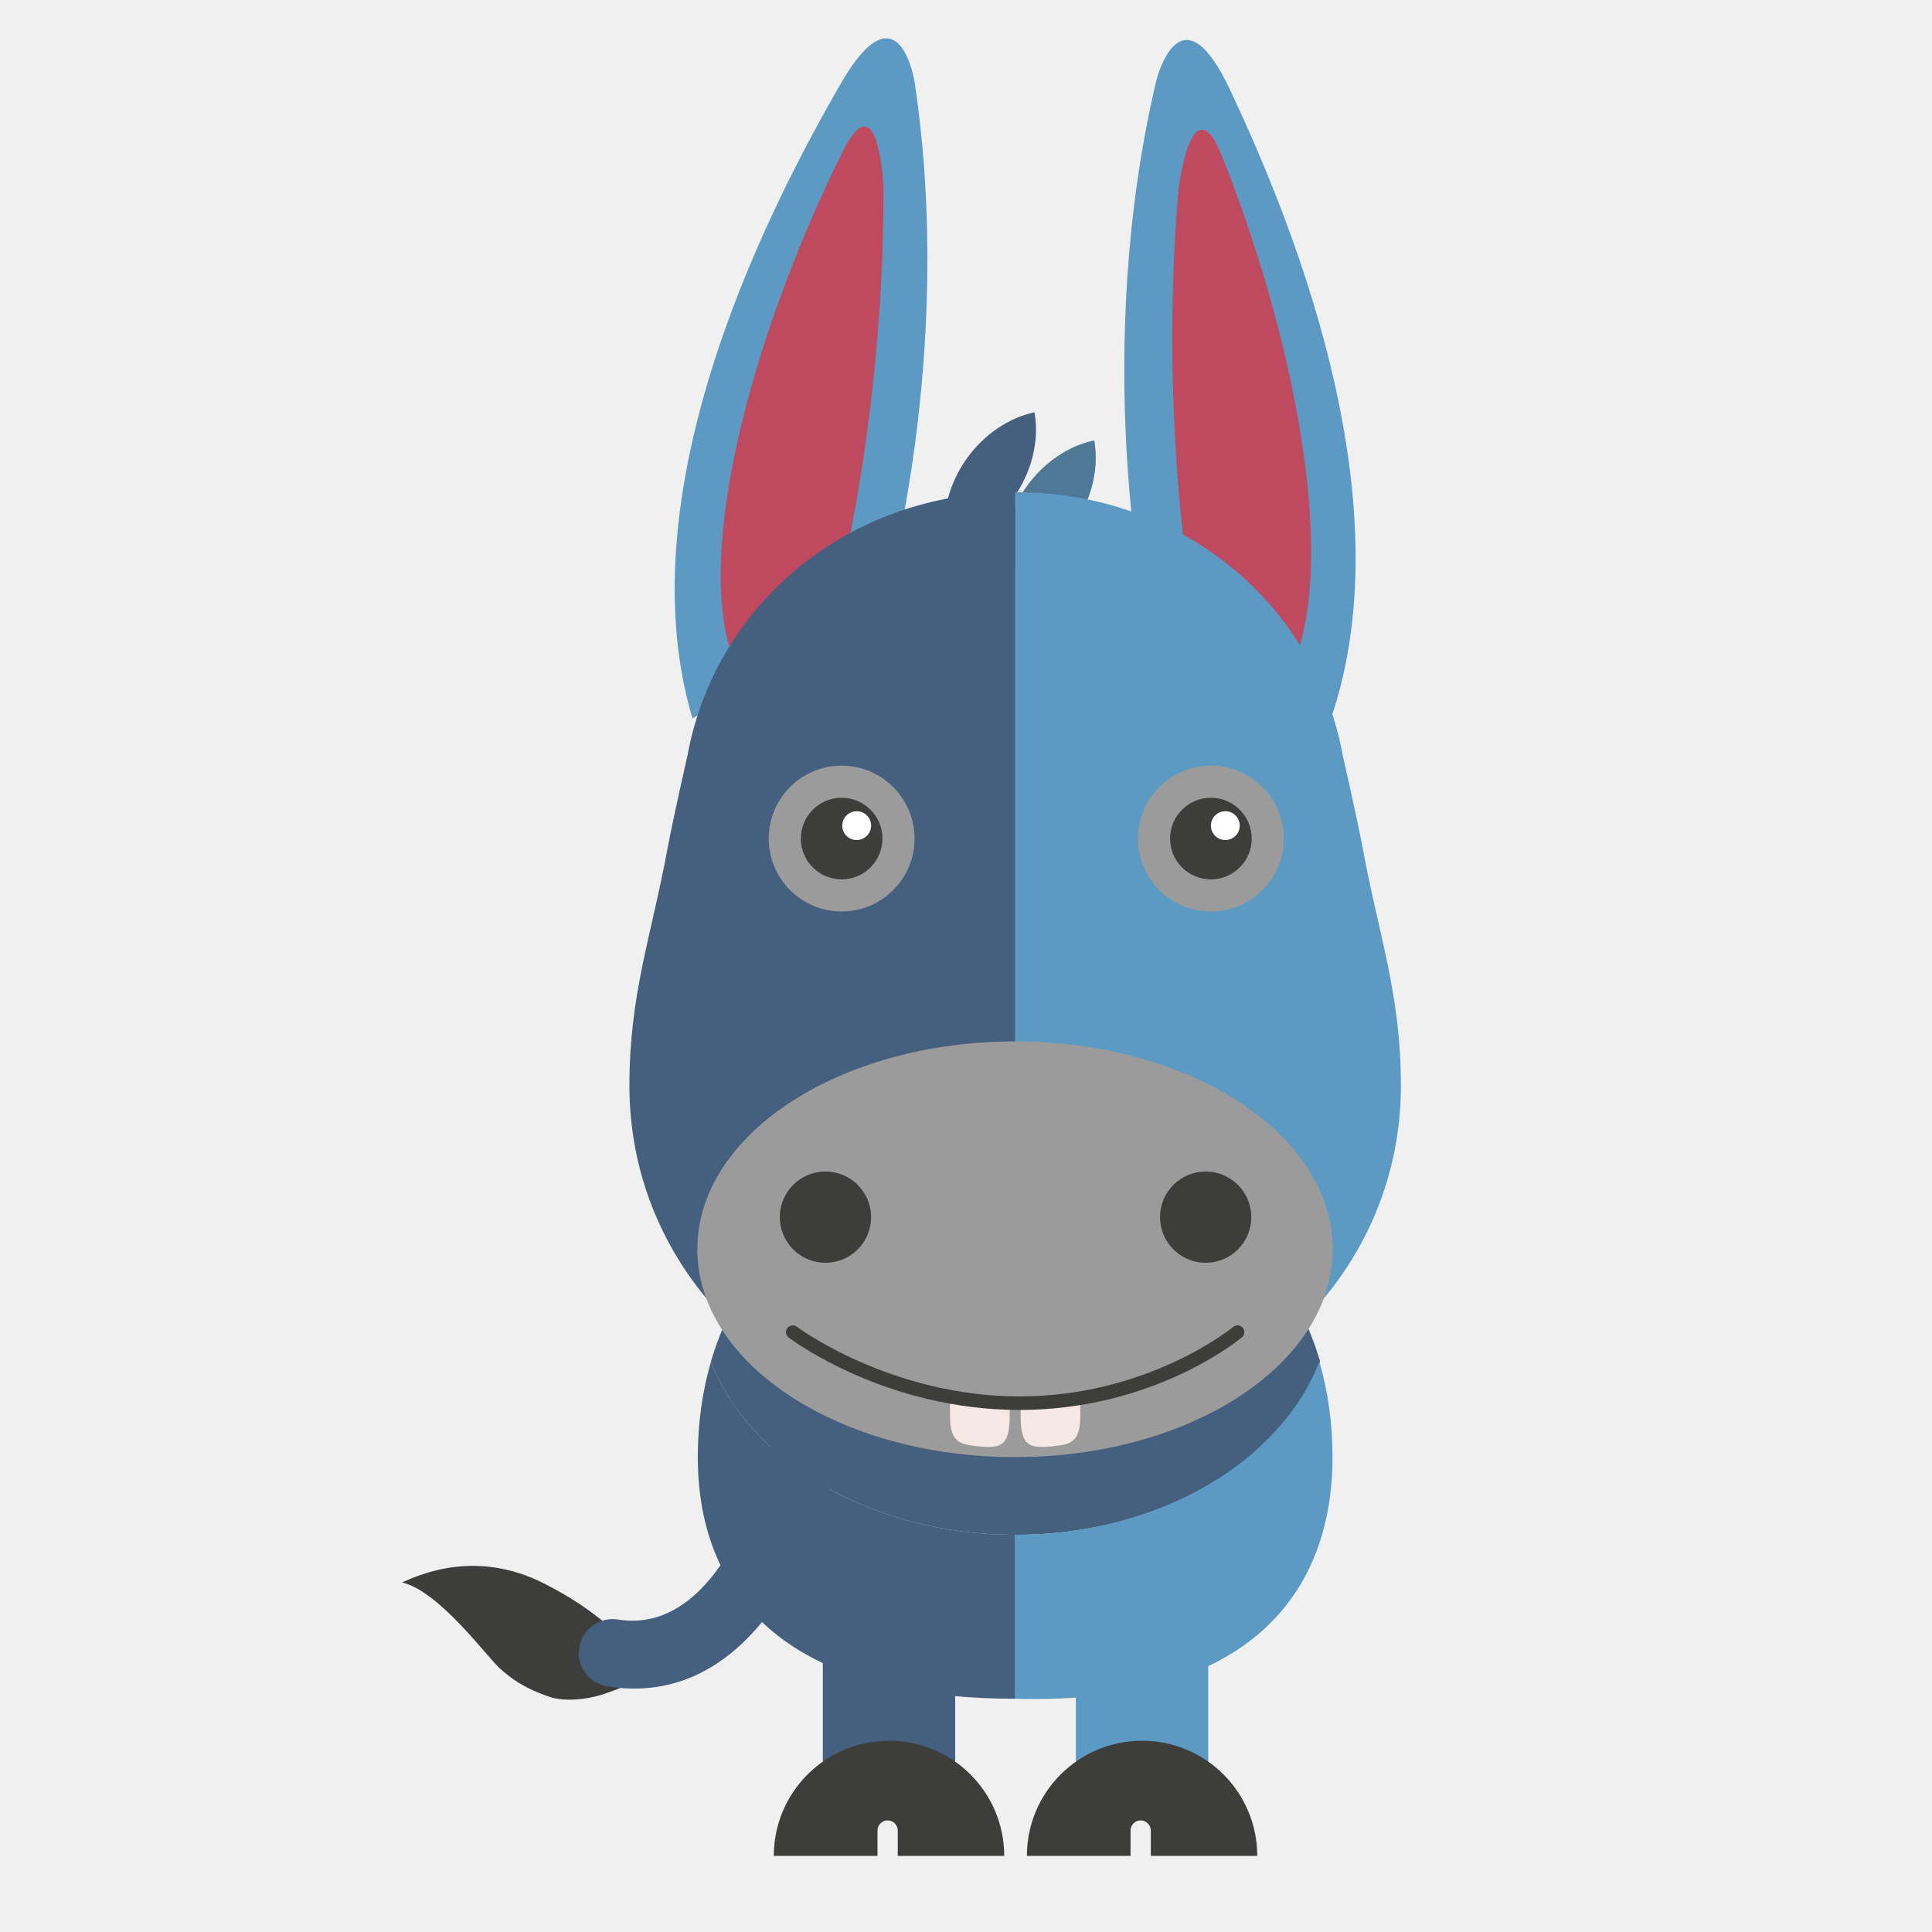
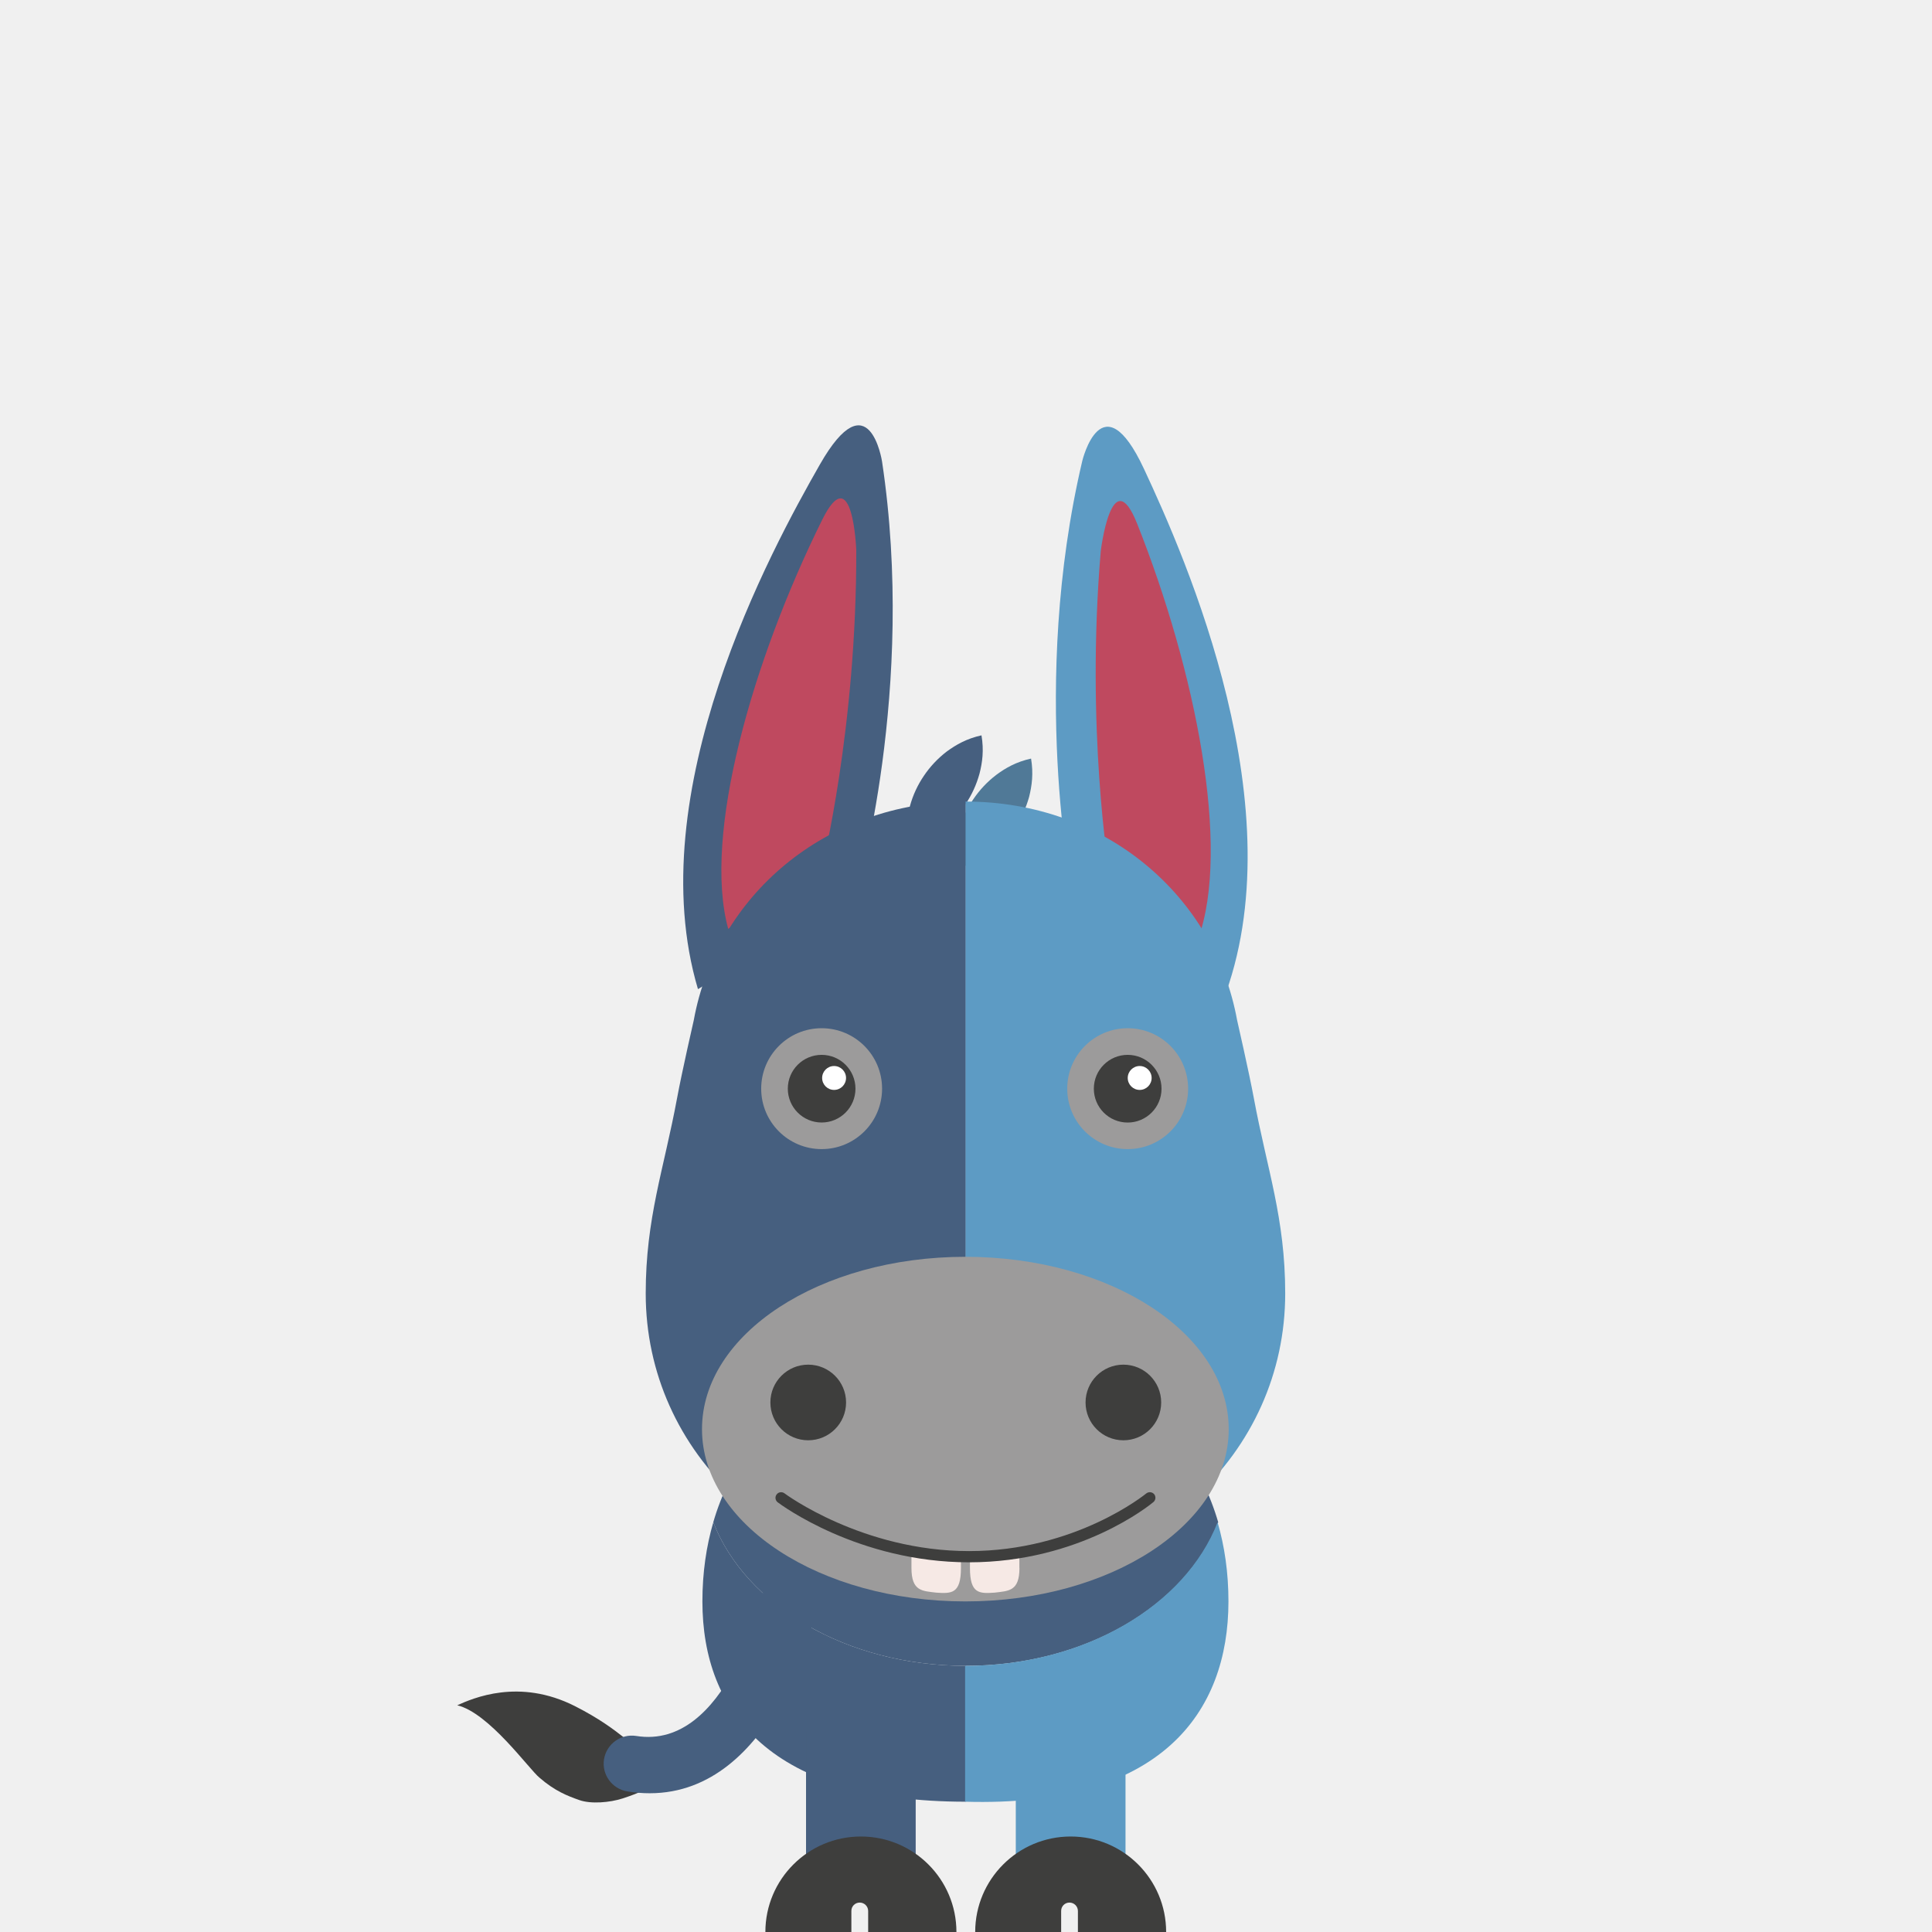
- <svg xmlns="http://www.w3.org/2000/svg" version="1.1" id="Layer_1" x="0px" y="0px" width="144px" height="144px" viewBox="0 0 144 144" enable-background="new 0 0 144 144" xml:space="preserve">
+ <svg xmlns="http://www.w3.org/2000/svg" version="1.1" id="Layer_1" x="0px" y="0px" width="108px" height="108px" viewBox="0 0 108 108" enable-background="new 0 0 108 108" xml:space="preserve">
  <g>
    <g>
      <g>
        <g>
-           <path fill="#5C9AC4" d="M85.268,44.912c0,0-3.85-18.703,0.909-38.875c0,0,1.772-7.338,5.54,0.731      c3.77,8.07,13.767,30.701,7.067,47.924L85.268,44.912z" />
+           <g>
+             <path fill="#5D9BC4" d="M59.939,49.923c0,0-2.394-11.627,0.564-24.168c0,0,1.102-4.562,3.445,0.454       c2.343,5.017,8.558,19.087,4.394,29.795L59.939,49.923z" />
+           </g>
+         </g>
+         <g>
+           <g>
+             <path fill="#BF495F" d="M61.996,48.686c0,0-1.305-7.95-0.463-17.878c0,0,0.615-5.101,2.035-1.531       c3.256,8.192,5.26,18.129,3.402,23.223L61.996,48.686z" />
+           </g>
        </g>
      </g>
      <g>
        <g>
-           <path fill="#BF495E" d="M88.574,42.921c0,0-2.095-12.786-0.742-28.756c0,0,0.991-8.204,3.273-2.463      c5.236,13.178,8.461,29.16,5.469,37.353L88.574,42.921z" />
-         </g>
-       </g>
-     </g>
-     <g>
-       <g>
-         <g>
-           <path fill="#5C9AC4" d="M65.888,44.912c0,0,5.369-18.325,2.277-38.819c0,0-1.165-7.459-5.582,0.275      c-4.418,7.735-16.236,29.469-10.969,47.184L65.888,44.912z" />
-         </g>
-       </g>
-       <g>
-         <g>
-           <path fill="#BF495E" d="M62.756,42.656c0,0,3.135-12.572,3.092-28.598c0,0-0.314-8.258-3.058-2.723      C56.493,24.04,52.024,39.718,54.335,48.13L62.756,42.656z" />
-         </g>
-       </g>
-     </g>
-   </g>
-   <g>
-     <g>
-       <g>
-         <g opacity="0.39">
          <g>
-             <path fill="#C6CCD6" d="M75.692,114.399c10.746,0,19.807-5.45,22.701-12.911c-2.895-9.977-11.955-15.43-22.701-15.43       c-10.748,0-19.809,5.453-22.701,15.43C55.884,108.949,64.945,114.399,75.692,114.399z" />
+             <path fill="#465F7F" d="M47.892,49.923c0,0,3.339-11.393,1.413-24.135c0,0-0.721-4.637-3.47,0.172       c-2.747,4.811-10.093,18.321-6.818,29.334L47.892,49.923z" />
          </g>
        </g>
        <g>
          <g>
-             <path fill="#455F7F" d="M75.692,114.399c10.746,0,19.807-5.45,22.701-12.911c-2.895-9.977-11.955-15.43-22.701-15.43       c-10.748,0-19.809,5.453-22.701,15.43C55.884,108.949,64.945,114.399,75.692,114.399z" />
-           </g>
-         </g>
-         <g>
-           <g>
-             <path fill="#455F7F" d="M52.992,101.488c-0.63,2.165-0.982,4.534-0.982,7.117c0,9.946,6.151,18.01,23.683,18.01v-12.216       C64.945,114.399,55.884,108.949,52.992,101.488z" />
-           </g>
-         </g>
-         <g>
-           <g>
-             <path fill="#5C9AC4" d="M98.337,101.488c0.629,2.165,0.98,4.534,0.98,7.117c0,9.946-6.016,18.516-23.681,18.01v-12.216       C86.383,114.399,95.442,108.949,98.337,101.488z" />
+             <path fill="#BF495F" d="M45.944,48.521c0,0,1.949-7.815,1.922-17.779c0,0-0.194-5.135-1.901-1.693       c-3.915,7.899-6.692,17.646-5.257,22.876L45.944,48.521z" />
          </g>
        </g>
      </g>
    </g>
    <g>
      <g>
        <g>
-           <rect x="61.329" y="120.319" fill="#455F7F" width="9.864" height="13.601" />
-         </g>
-       </g>
-       <g>
-         <g>
-           <rect x="80.188" y="120.319" fill="#5C9AC4" width="9.867" height="13.601" />
-         </g>
-       </g>
-       <g>
-         <g>
+           <g opacity="0.39">
+             <g>
+               <path fill="#C6CCD6" d="M53.986,93.121c6.679,0,12.313-3.389,14.112-8.025c-1.8-6.205-7.434-9.592-14.112-9.592        c-6.682,0-12.316,3.387-14.113,9.592C41.671,89.732,47.306,93.121,53.986,93.121z" />
+             </g>
+           </g>
          <g>
-             <path fill="#3D3D3C" d="M66.158,135.683c0.416,0,0.755,0.34,0.755,0.758v1.889h7.936c0-4.742-3.844-8.585-8.588-8.585       c-4.741,0-8.586,3.843-8.586,8.585h7.728v-1.889C65.401,136.022,65.739,135.683,66.158,135.683z" />
+             <g>
+               <path fill="#465F7F" d="M53.986,93.121c6.679,0,12.313-3.389,14.112-8.025c-1.8-6.205-7.434-9.592-14.112-9.592        c-6.682,0-12.316,3.387-14.113,9.592C41.671,89.732,47.306,93.121,53.986,93.121z" />
+             </g>
+           </g>
+           <g>
+             <g>
+               <path fill="#465F7F" d="M39.874,85.096c-0.391,1.344-0.609,2.818-0.609,4.424c0,6.183,3.821,11.197,14.724,11.197v-7.596        C47.306,93.121,41.671,89.732,39.874,85.096z" />
+             </g>
+           </g>
+           <g>
+             <g>
+               <path fill="#5D9BC4" d="M68.064,85.096c0.392,1.344,0.607,2.818,0.607,4.424c0,6.183-3.74,11.515-14.721,11.197v-7.596        C60.634,93.121,66.264,89.732,68.064,85.096z" />
+             </g>
          </g>
        </g>
      </g>
      <g>
        <g>
          <g>
-             <path fill="#3D3D3C" d="M85.018,135.683c0.417,0,0.757,0.34,0.757,0.758v1.889h7.934c0-4.742-3.842-8.585-8.586-8.585       c-4.741,0-8.585,3.843-8.585,8.585h7.727v-1.889C84.264,136.022,84.599,135.683,85.018,135.683z" />
+             <rect x="45.058" y="96.803" fill="#465F7F" width="6.13" height="8.455" />
          </g>
        </g>
-       </g>
-     </g>
-   </g>
-   <g>
-     <g>
-       <g>
        <g>
-           <path fill="#455F7F" d="M77.107,30.729c0.227,1.343,0.08,2.433-0.18,3.447c-0.275,1.004-0.696,1.91-1.247,2.73      c-0.547,0.821-1.226,1.553-2.053,2.186c-0.843,0.623-1.799,1.168-3.133,1.46c-0.232-1.345-0.086-2.437,0.173-3.451      c0.276-1.003,0.699-1.909,1.254-2.727c0.553-0.816,1.231-1.549,2.058-2.181C74.823,31.57,75.777,31.023,77.107,30.729z" />
+           <g>
+             <rect x="56.783" y="96.803" fill="#5D9BC4" width="6.134" height="8.455" />
+           </g>
        </g>
-       </g>
-       <g>
        <g>
-           <path fill="#4F7896" d="M81.561,32.819c0.229,1.342,0.081,2.433-0.176,3.447c-0.278,1.004-0.701,1.91-1.249,2.73      s-1.228,1.552-2.056,2.185c-0.841,0.623-1.797,1.17-3.131,1.461c-0.231-1.347-0.087-2.438,0.175-3.452      c0.275-1.004,0.697-1.91,1.251-2.726c0.553-0.817,1.232-1.549,2.059-2.182C79.278,33.66,80.231,33.112,81.561,32.819z" />
+           <g>
+             <g>
+               <path fill="#3E3E3D" d="M48.061,106.355c0.258,0,0.47,0.211,0.47,0.471V108h4.934c0-2.947-2.393-5.338-5.342-5.338        c-2.946,0-5.338,2.391-5.338,5.338h4.807v-1.174C47.588,106.564,47.8,106.355,48.061,106.355z" />
+             </g>
+           </g>
+         </g>
+         <g>
+           <g>
+             <g>
+               <path fill="#3E3E3D" d="M59.784,106.355c0.261,0,0.472,0.211,0.472,0.471V108h4.932c0-2.947-2.388-5.338-5.336-5.338        c-2.949,0-5.338,2.391-5.338,5.338h4.805v-1.174C59.316,106.564,59.525,106.355,59.784,106.355z" />
+             </g>
+           </g>
        </g>
      </g>
    </g>
    <g>
      <g>
        <g>
-           <path fill="#5C9AC4" d="M101.59,63.334c-0.435-2.344-1.501-7-1.501-7c-2.014-11.084-11.773-19.65-24.434-19.65v70.179      c16.718,0,28.76-11.615,28.76-25.946C104.415,74.123,102.782,69.768,101.59,63.334z" />
+           <g>
+             <path fill="#465F7F" d="M54.866,41.106c0.141,0.834,0.051,1.512-0.111,2.142c-0.172,0.625-0.434,1.188-0.776,1.698       c-0.341,0.51-0.762,0.965-1.277,1.359c-0.522,0.386-1.118,0.725-1.946,0.906c-0.146-0.836-0.054-1.514,0.108-2.145       c0.169-0.623,0.435-1.187,0.78-1.695c0.341-0.508,0.764-0.963,1.275-1.357C53.447,41.628,54.039,41.288,54.866,41.106z" />
+           </g>
+         </g>
+         <g>
+           <g>
+             <path fill="#507997" d="M57.637,42.405c0.139,0.834,0.049,1.512-0.109,2.143c-0.174,0.624-0.437,1.188-0.778,1.697       c-0.339,0.51-0.763,0.965-1.274,1.359c-0.526,0.387-1.119,0.727-1.948,0.906c-0.145-0.836-0.055-1.515,0.107-2.145       c0.171-0.625,0.432-1.188,0.779-1.695c0.344-0.508,0.765-0.963,1.28-1.355C56.214,42.928,56.807,42.588,57.637,42.405z" />
+           </g>
        </g>
      </g>
      <g>
        <g>
          <g>
-             <path fill="#455F7F" d="M49.737,63.334c0.433-2.344,1.499-7,1.499-7c2.016-11.084,11.774-19.65,24.435-19.65v70.179       c-16.717,0-28.759-11.615-28.759-25.946C46.912,74.123,48.545,69.768,49.737,63.334z" />
+             <path fill="#5D9BC4" d="M70.088,61.376c-0.271-1.457-0.934-4.353-0.934-4.353c-1.254-6.892-7.318-12.216-15.191-12.216v43.628       c10.395,0,17.881-7.22,17.881-16.129C71.844,68.082,70.829,65.376,70.088,61.376z" />
+           </g>
+         </g>
+         <g>
+           <g>
+             <g>
+               <path fill="#465F7F" d="M37.851,61.376c0.269-1.457,0.933-4.353,0.933-4.353c1.253-6.892,7.319-12.216,15.19-12.216v43.628        c-10.395,0-17.878-7.22-17.878-16.129C36.096,68.082,37.11,65.376,37.851,61.376z" />
+             </g>
+           </g>
+         </g>
+       </g>
+       <g>
+         <g>
+           <path fill="#9C9B9B" d="M68.686,79.891c0,5.318-6.594,9.629-14.723,9.629c-8.131,0-14.721-4.312-14.721-9.629      c0-5.322,6.592-9.635,14.721-9.635S68.686,74.568,68.686,79.891z" />
+         </g>
+       </g>
+       <g>
+         <g>
+           <g>
+             <path fill="#3E3E3D" d="M45.178,76.285c1.169,0,2.118,0.947,2.118,2.113c0,1.17-0.949,2.115-2.118,2.115       c-1.167,0-2.113-0.945-2.113-2.115C43.064,77.232,44.011,76.285,45.178,76.285z" />
+           </g>
+         </g>
+         <g>
+           <g>
+             <circle fill="#3E3E3D" cx="62.797" cy="78.399" r="2.114" />
+           </g>
+         </g>
+       </g>
+       <g>
+         <g>
+           <g>
+             <circle fill="#9C9B9B" cx="45.93" cy="60.857" r="3.379" />
+           </g>
+         </g>
+       </g>
+       <g>
+         <g>
+           <g>
+             <circle fill="#9C9B9B" cx="63.038" cy="60.857" r="3.379" />
+           </g>
+         </g>
+       </g>
+       <g>
+         <g>
+           <g>
+             <circle fill="#3E3E3D" cx="45.93" cy="60.858" r="1.891" />
+           </g>
+         </g>
+       </g>
+       <g>
+         <g>
+           <g>
+             <circle fill="#3E3E3D" cx="63.038" cy="60.859" r="1.892" />
+           </g>
+         </g>
+       </g>
+       <g>
+         <g>
+           <circle fill="#FFFFFF" cx="46.626" cy="60.259" r="0.668" />
+         </g>
+       </g>
+       <g>
+         <g>
+           <circle fill="#FFFFFF" cx="63.709" cy="60.259" r="0.668" />
+         </g>
+       </g>
+       <g>
+         <g>
+           <g>
+             <path fill="#F6E9E5" d="M50.951,87.65c0,1.307,0.601,1.283,1.381,1.379l0,0c0.868,0.061,1.385,0.062,1.385-1.379V86.77       c0,0.148-2.766-0.203-2.766-0.203V87.65L50.951,87.65z" />
+           </g>
+         </g>
+         <g>
+           <g>
+             <path fill="#F6E9E5" d="M56.988,87.65c0,1.307-0.604,1.283-1.385,1.379l0,0c-0.867,0.061-1.382,0.062-1.382-1.379V86.77       c0,0.148,2.763-0.203,2.763-0.203v1.084H56.988L56.988,87.65z" />
+           </g>
+         </g>
+       </g>
+       <g>
+         <g>
+           <g>
+             <path fill="#3E3E3D" d="M54.173,87.334c-6.19,0-10.518-3.219-10.699-3.354c-0.138-0.107-0.166-0.304-0.06-0.439       c0.102-0.139,0.298-0.166,0.438-0.064c0.044,0.035,4.35,3.23,10.321,3.23c5.962,0,9.86-3.188,9.902-3.221       c0.133-0.107,0.331-0.092,0.444,0.041c0.107,0.133,0.09,0.328-0.043,0.44C64.312,84.107,60.372,87.334,54.173,87.334z" />
          </g>
        </g>
      </g>
    </g>
    <g>
      <g>
-         <path fill="#9C9B9B" d="M99.334,93.114c0,8.555-10.602,15.491-23.679,15.491c-13.078,0-23.68-6.937-23.68-15.491     c0-8.56,10.603-15.494,23.68-15.494C88.732,77.62,99.334,84.555,99.334,93.114z" />
-       </g>
-     </g>
-     <g>
-       <g>
        <g>
-           <circle fill="#3D3D3C" cx="61.525" cy="90.719" r="3.401" />
+           <path fill="#3E3E3D" d="M25.559,95.326c0.884-0.395,3.46-1.533,6.582,0.049c1.375,0.699,2.151,1.295,2.735,1.75      c0.578,0.467,1.645,1.613,2.083,2.479c-0.888,0.398-1.035,0.568-2.164,0.933c-0.706,0.225-1.748,0.321-2.412,0.088      c-0.659-0.233-1.363-0.502-2.228-1.254C29.576,98.9,27.335,95.748,25.559,95.326z" />
        </g>
      </g>
      <g>
        <g>
-           <circle fill="#3D3D3C" cx="89.864" cy="90.719" r="3.401" />
-         </g>
-       </g>
-     </g>
-     <g>
-       <g>
-         <g>
-           <circle fill="#9C9B9B" cx="62.731" cy="62.502" r="5.434" />
-         </g>
-       </g>
-     </g>
-     <g>
-       <g>
-         <g>
-           <circle fill="#9C9B9B" cx="90.253" cy="62.502" r="5.434" />
-         </g>
-       </g>
-     </g>
-     <g>
-       <g>
-         <g>
-           <circle fill="#3D3D3C" cx="62.731" cy="62.502" r="3.041" />
-         </g>
-       </g>
-     </g>
-     <g>
-       <g>
-         <g>
-           <circle fill="#3D3D3C" cx="90.253" cy="62.502" r="3.042" />
-         </g>
-       </g>
-     </g>
-     <g>
-       <g>
-         <circle fill="#FFFFFF" cx="63.852" cy="61.538" r="1.075" />
-       </g>
-     </g>
-     <g>
-       <g>
-         <circle fill="#FFFFFF" cx="91.329" cy="61.538" r="1.075" />
-       </g>
-     </g>
-     <g>
-       <g>
-         <g>
-           <path fill="#F6E9E5" d="M70.811,105.596c0,2.104,0.965,2.063,2.222,2.22l0,0c1.393,0.095,2.223,0.1,2.223-2.22v-1.415      c0,0.238-4.444-0.328-4.444-0.328V105.596z" />
-         </g>
-       </g>
-       <g>
-         <g>
-           <path fill="#F6E9E5" d="M80.518,105.596c0,2.104-0.967,2.063-2.224,2.22l0,0c-1.392,0.095-2.221,0.1-2.221-2.22v-1.415      c0,0.238,4.444-0.328,4.444-0.328V105.596z" />
-         </g>
-       </g>
-     </g>
-     <g>
-       <g>
-         <g>
-           <path fill="#3D3D3C" d="M75.992,105.089c-9.958,0-16.919-5.177-17.21-5.396c-0.222-0.169-0.266-0.484-0.098-0.705      c0.167-0.224,0.483-0.267,0.706-0.101c0.068,0.053,6.996,5.194,16.603,5.194c9.589,0,15.863-5.126,15.925-5.178      c0.216-0.178,0.533-0.151,0.713,0.063c0.177,0.215,0.148,0.532-0.065,0.711C92.299,99.898,85.963,105.089,75.992,105.089z" />
-         </g>
-       </g>
-     </g>
-   </g>
-   <g>
-     <g>
-       <g>
-         <path fill="#3D3D3C" d="M29.965,117.944c1.423-0.634,5.566-2.465,10.587,0.079c2.212,1.123,3.462,2.083,4.399,2.816     c0.93,0.753,2.645,2.594,3.351,3.988c-1.425,0.642-1.661,0.911-3.481,1.495c-1.135,0.361-2.812,0.522-3.875,0.147     c-1.063-0.378-2.2-0.81-3.586-2.02C36.427,123.693,32.821,118.623,29.965,117.944z" />
-       </g>
-     </g>
-     <g>
-       <g>
-         <g>
-           <path fill="#455F7F" d="M47.272,125.857c-0.646,0-1.317-0.054-2.015-0.167c-1.374-0.222-2.309-1.517-2.086-2.891      c0.222-1.374,1.516-2.308,2.891-2.089c8.142,1.31,11.307-12.515,11.337-12.654c0.303-1.358,1.648-2.219,3.009-1.912      c1.36,0.302,2.216,1.648,1.914,3.008C62.162,109.871,58.467,125.857,47.272,125.857z" />
+           <g>
+             <path fill="#465F7F" d="M36.318,100.244c-0.402,0-0.82-0.031-1.254-0.104c-0.853-0.14-1.435-0.943-1.299-1.798       c0.139-0.854,0.945-1.436,1.801-1.301c5.06,0.815,7.029-7.778,7.049-7.865c0.187-0.844,1.023-1.379,1.871-1.188       c0.843,0.188,1.375,1.022,1.188,1.868C45.577,90.307,43.278,100.244,36.318,100.244z" />
+           </g>
        </g>
      </g>
    </g>
  </g>
</svg>
